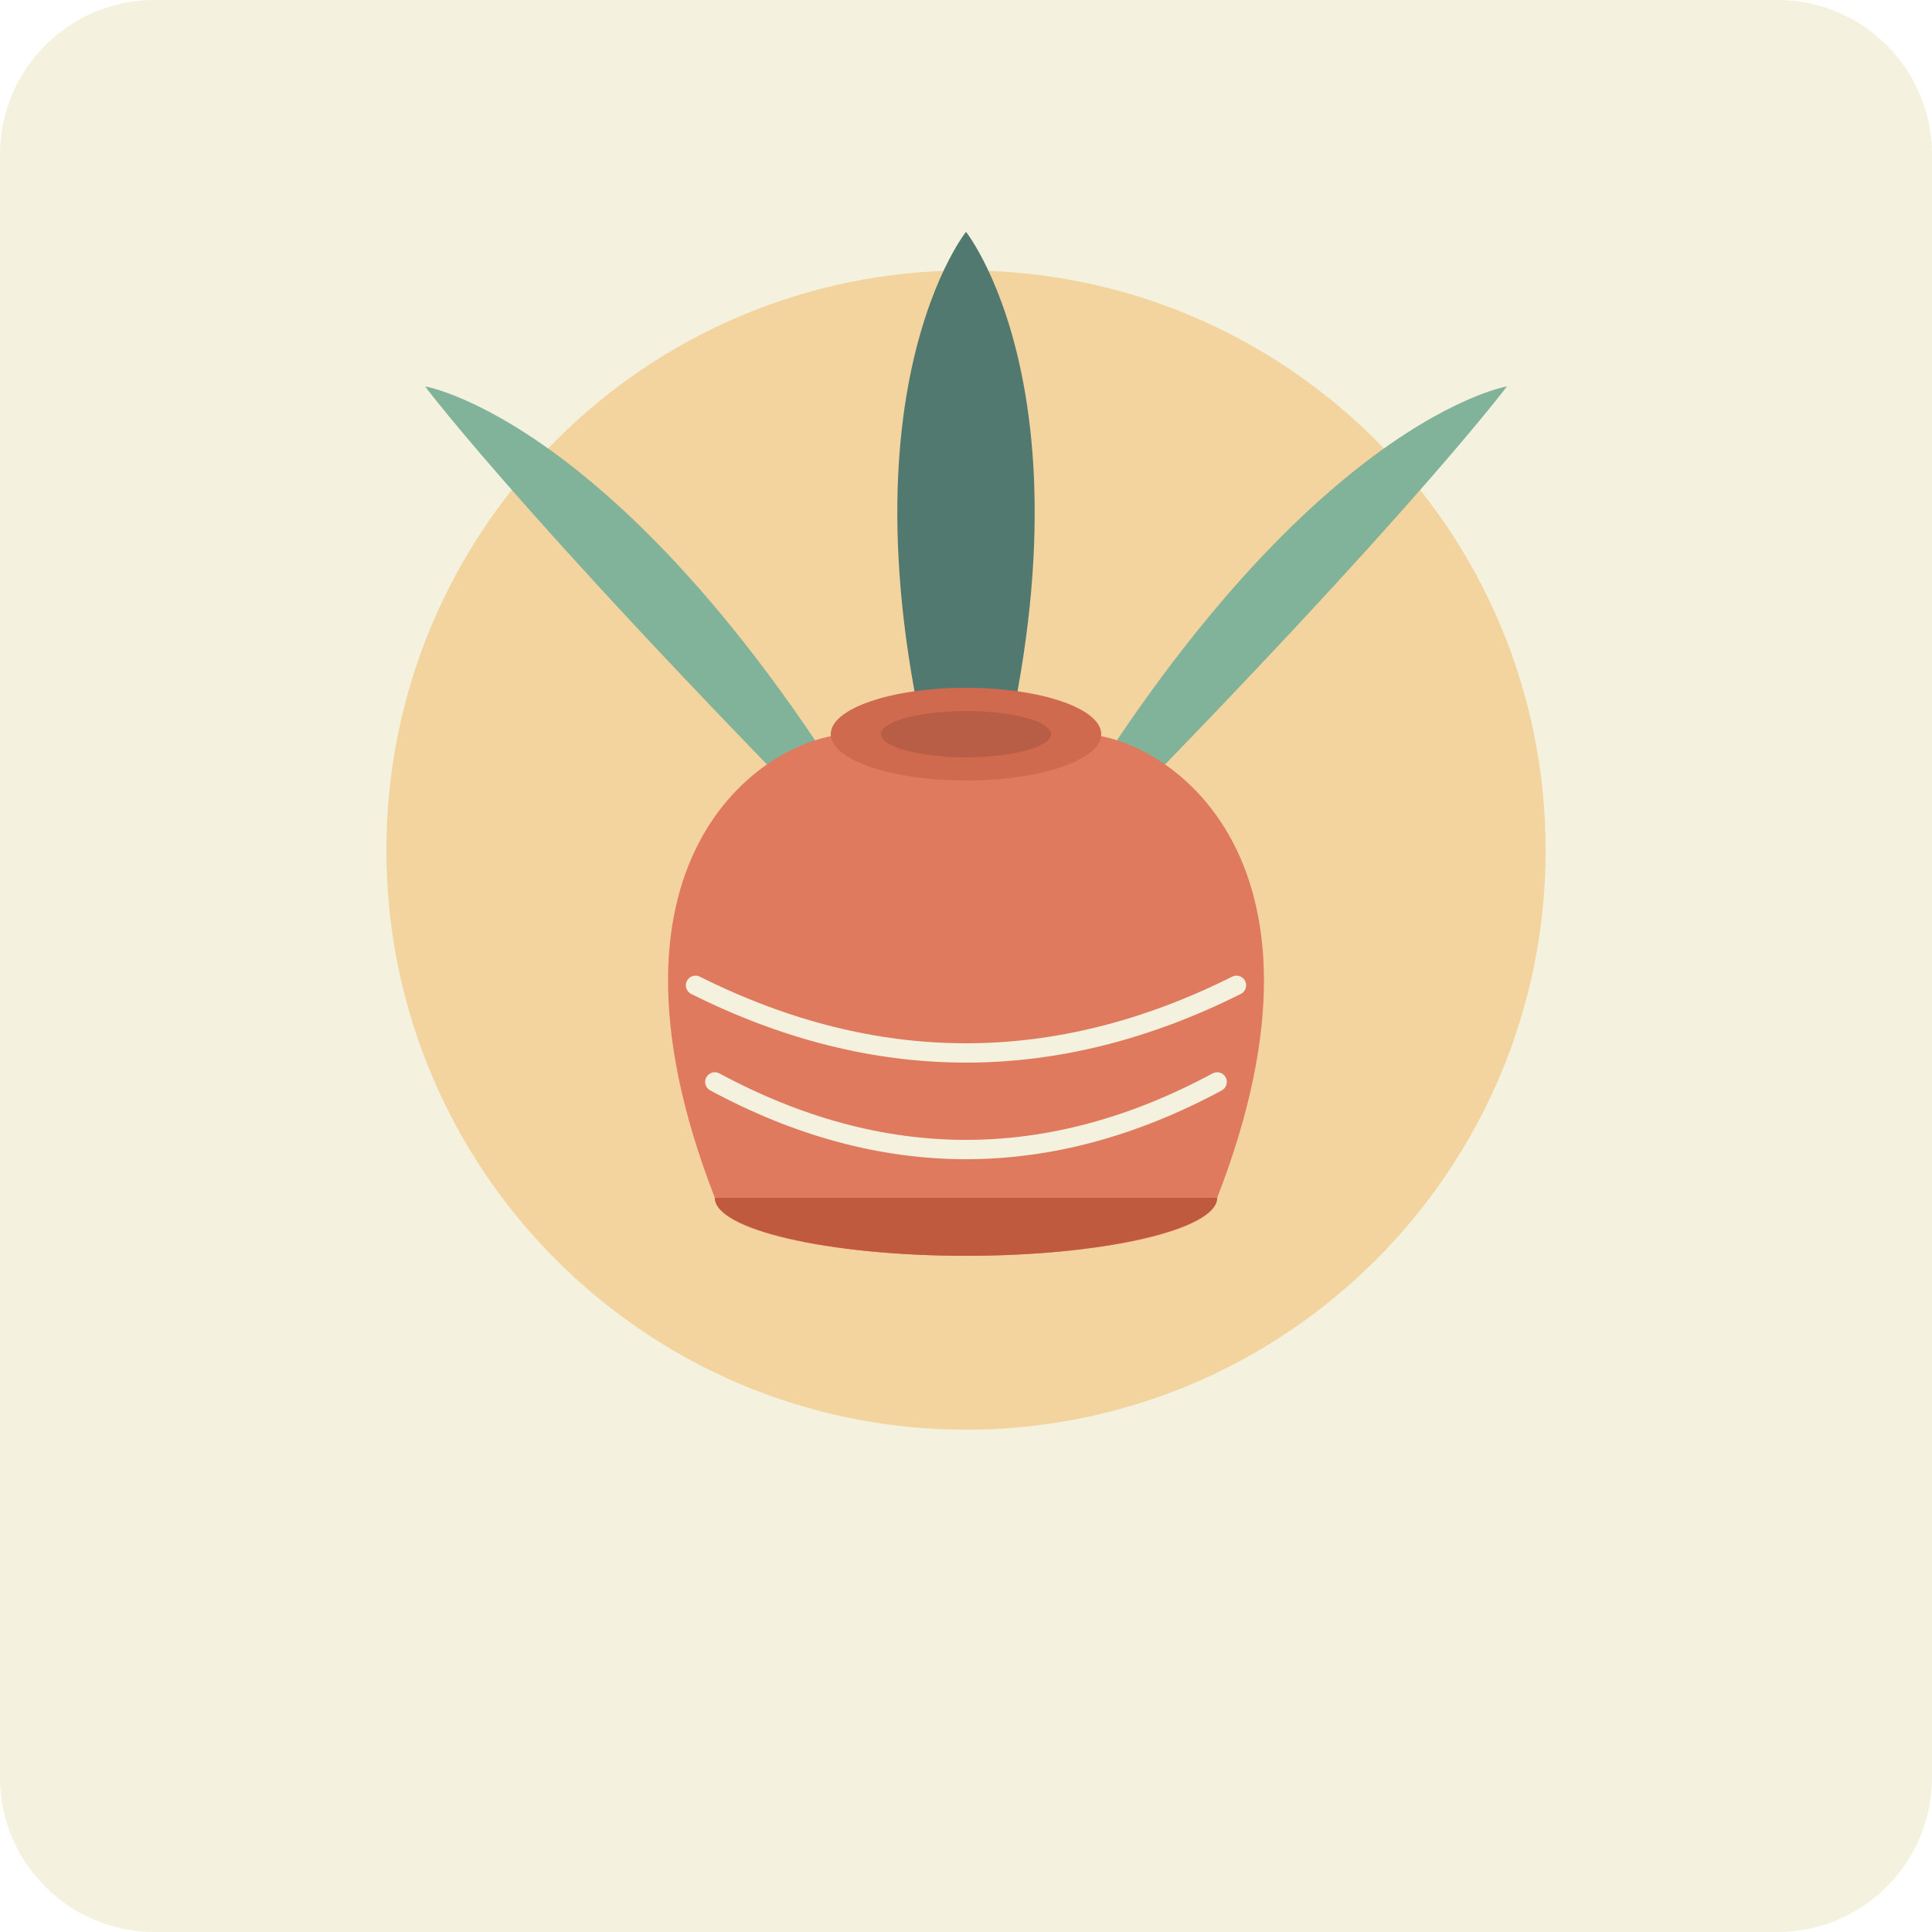
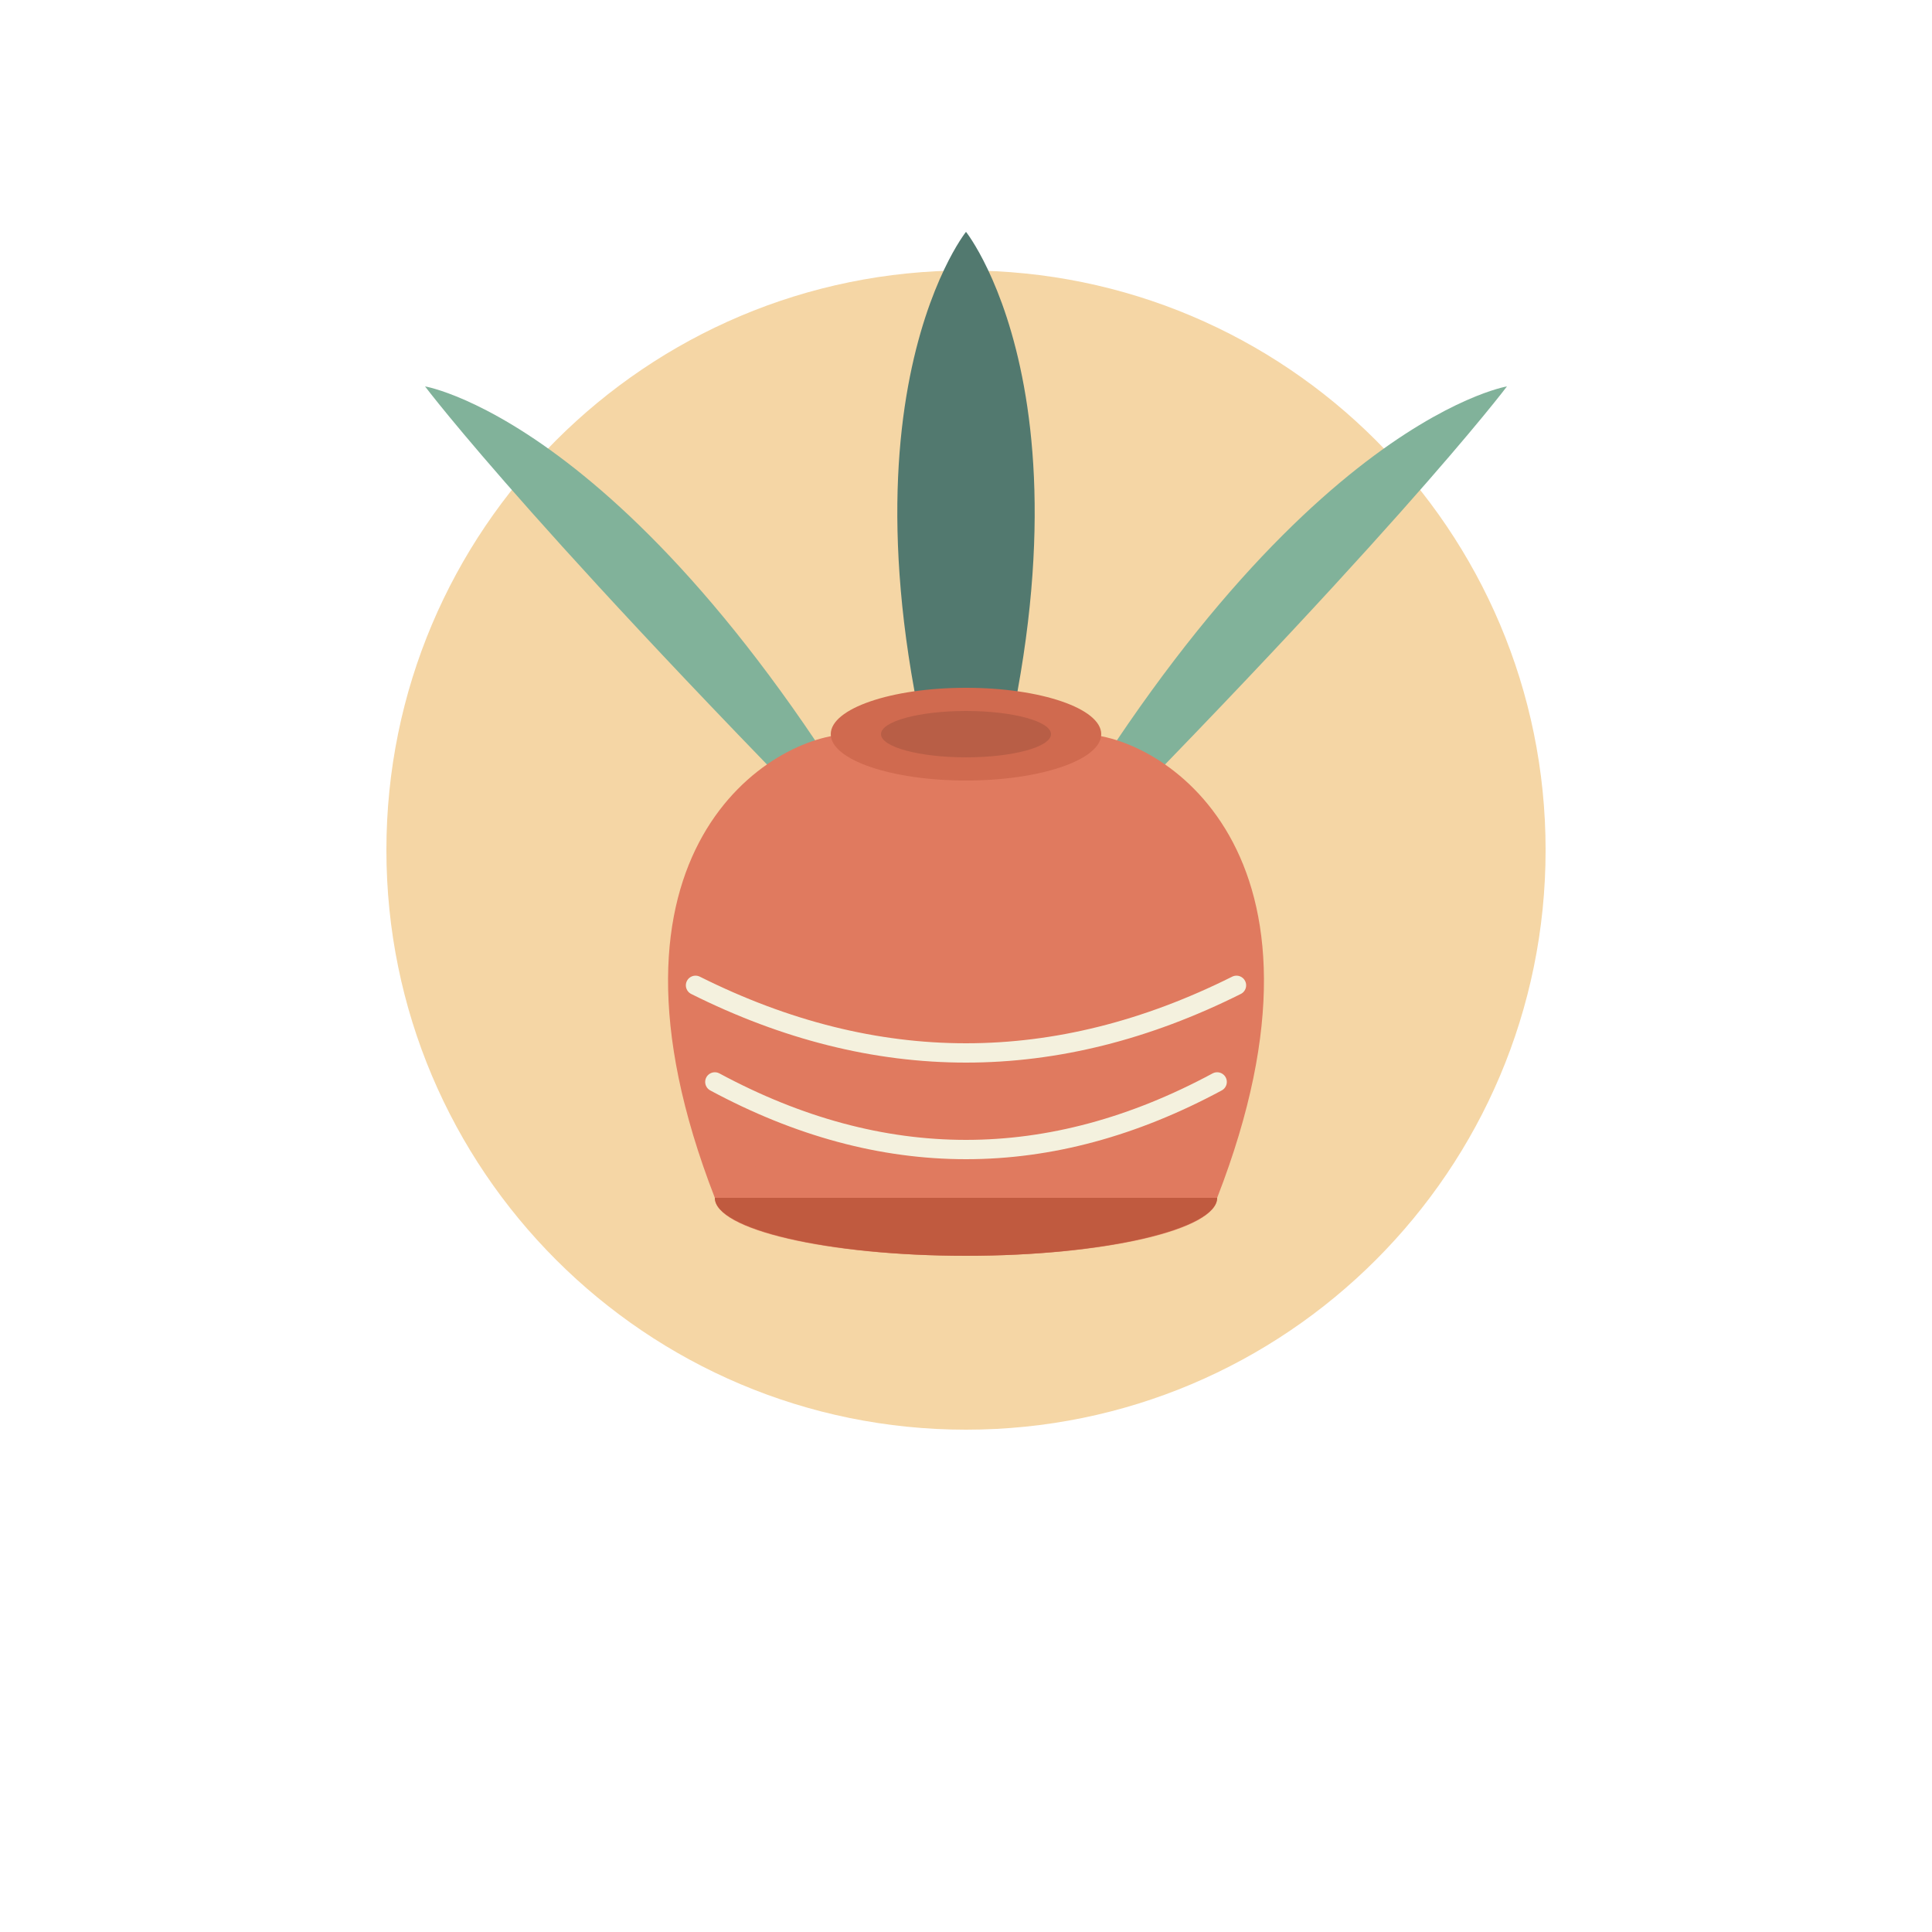
<svg xmlns="http://www.w3.org/2000/svg" viewBox="0 0 500 500" width="100%" height="100%">
-   <rect width="500" height="500" fill="#F4F1DE" rx="40" />
  <circle cx="250" cy="220" r="150" fill="#F2CC8F" opacity="0.8" />
  <path d="M250 230 C210 110, 250 60, 250 60 C250 60, 290 110, 250 230Z" fill="#52796F" />
  <path d="M240 240 C140 140, 110 100, 110 100 C110 100, 170 110, 240 240Z" fill="#81B29A" />
  <path d="M260 240 C360 140, 390 100, 390 100 C390 100, 330 110, 260 240Z" fill="#81B29A" />
  <path d="M185 310 C150 220, 200 190, 220 190 L280 190 C300 190, 350 220, 315 310 Z" fill="#E07A5F" />
  <ellipse cx="250" cy="190" rx="35" ry="12" fill="#D06A4F" />
  <ellipse cx="250" cy="190" rx="22" ry="6" fill="#2E1C15" opacity="0.15" />
  <ellipse cx="250" cy="310" rx="65" ry="15" fill="#E07A5F" />
  <path d="M185 310 C185 318, 214 325, 250 325 C286 325, 315 318, 315 310 Z" fill="#C05A3F" />
  <path d="M180 255 Q250 290 320 255" fill="none" stroke="#F4F1DE" stroke-width="5" stroke-linecap="round" />
  <path d="M185 280 Q250 315 315 280" fill="none" stroke="#F4F1DE" stroke-width="5" stroke-linecap="round" />
</svg>
